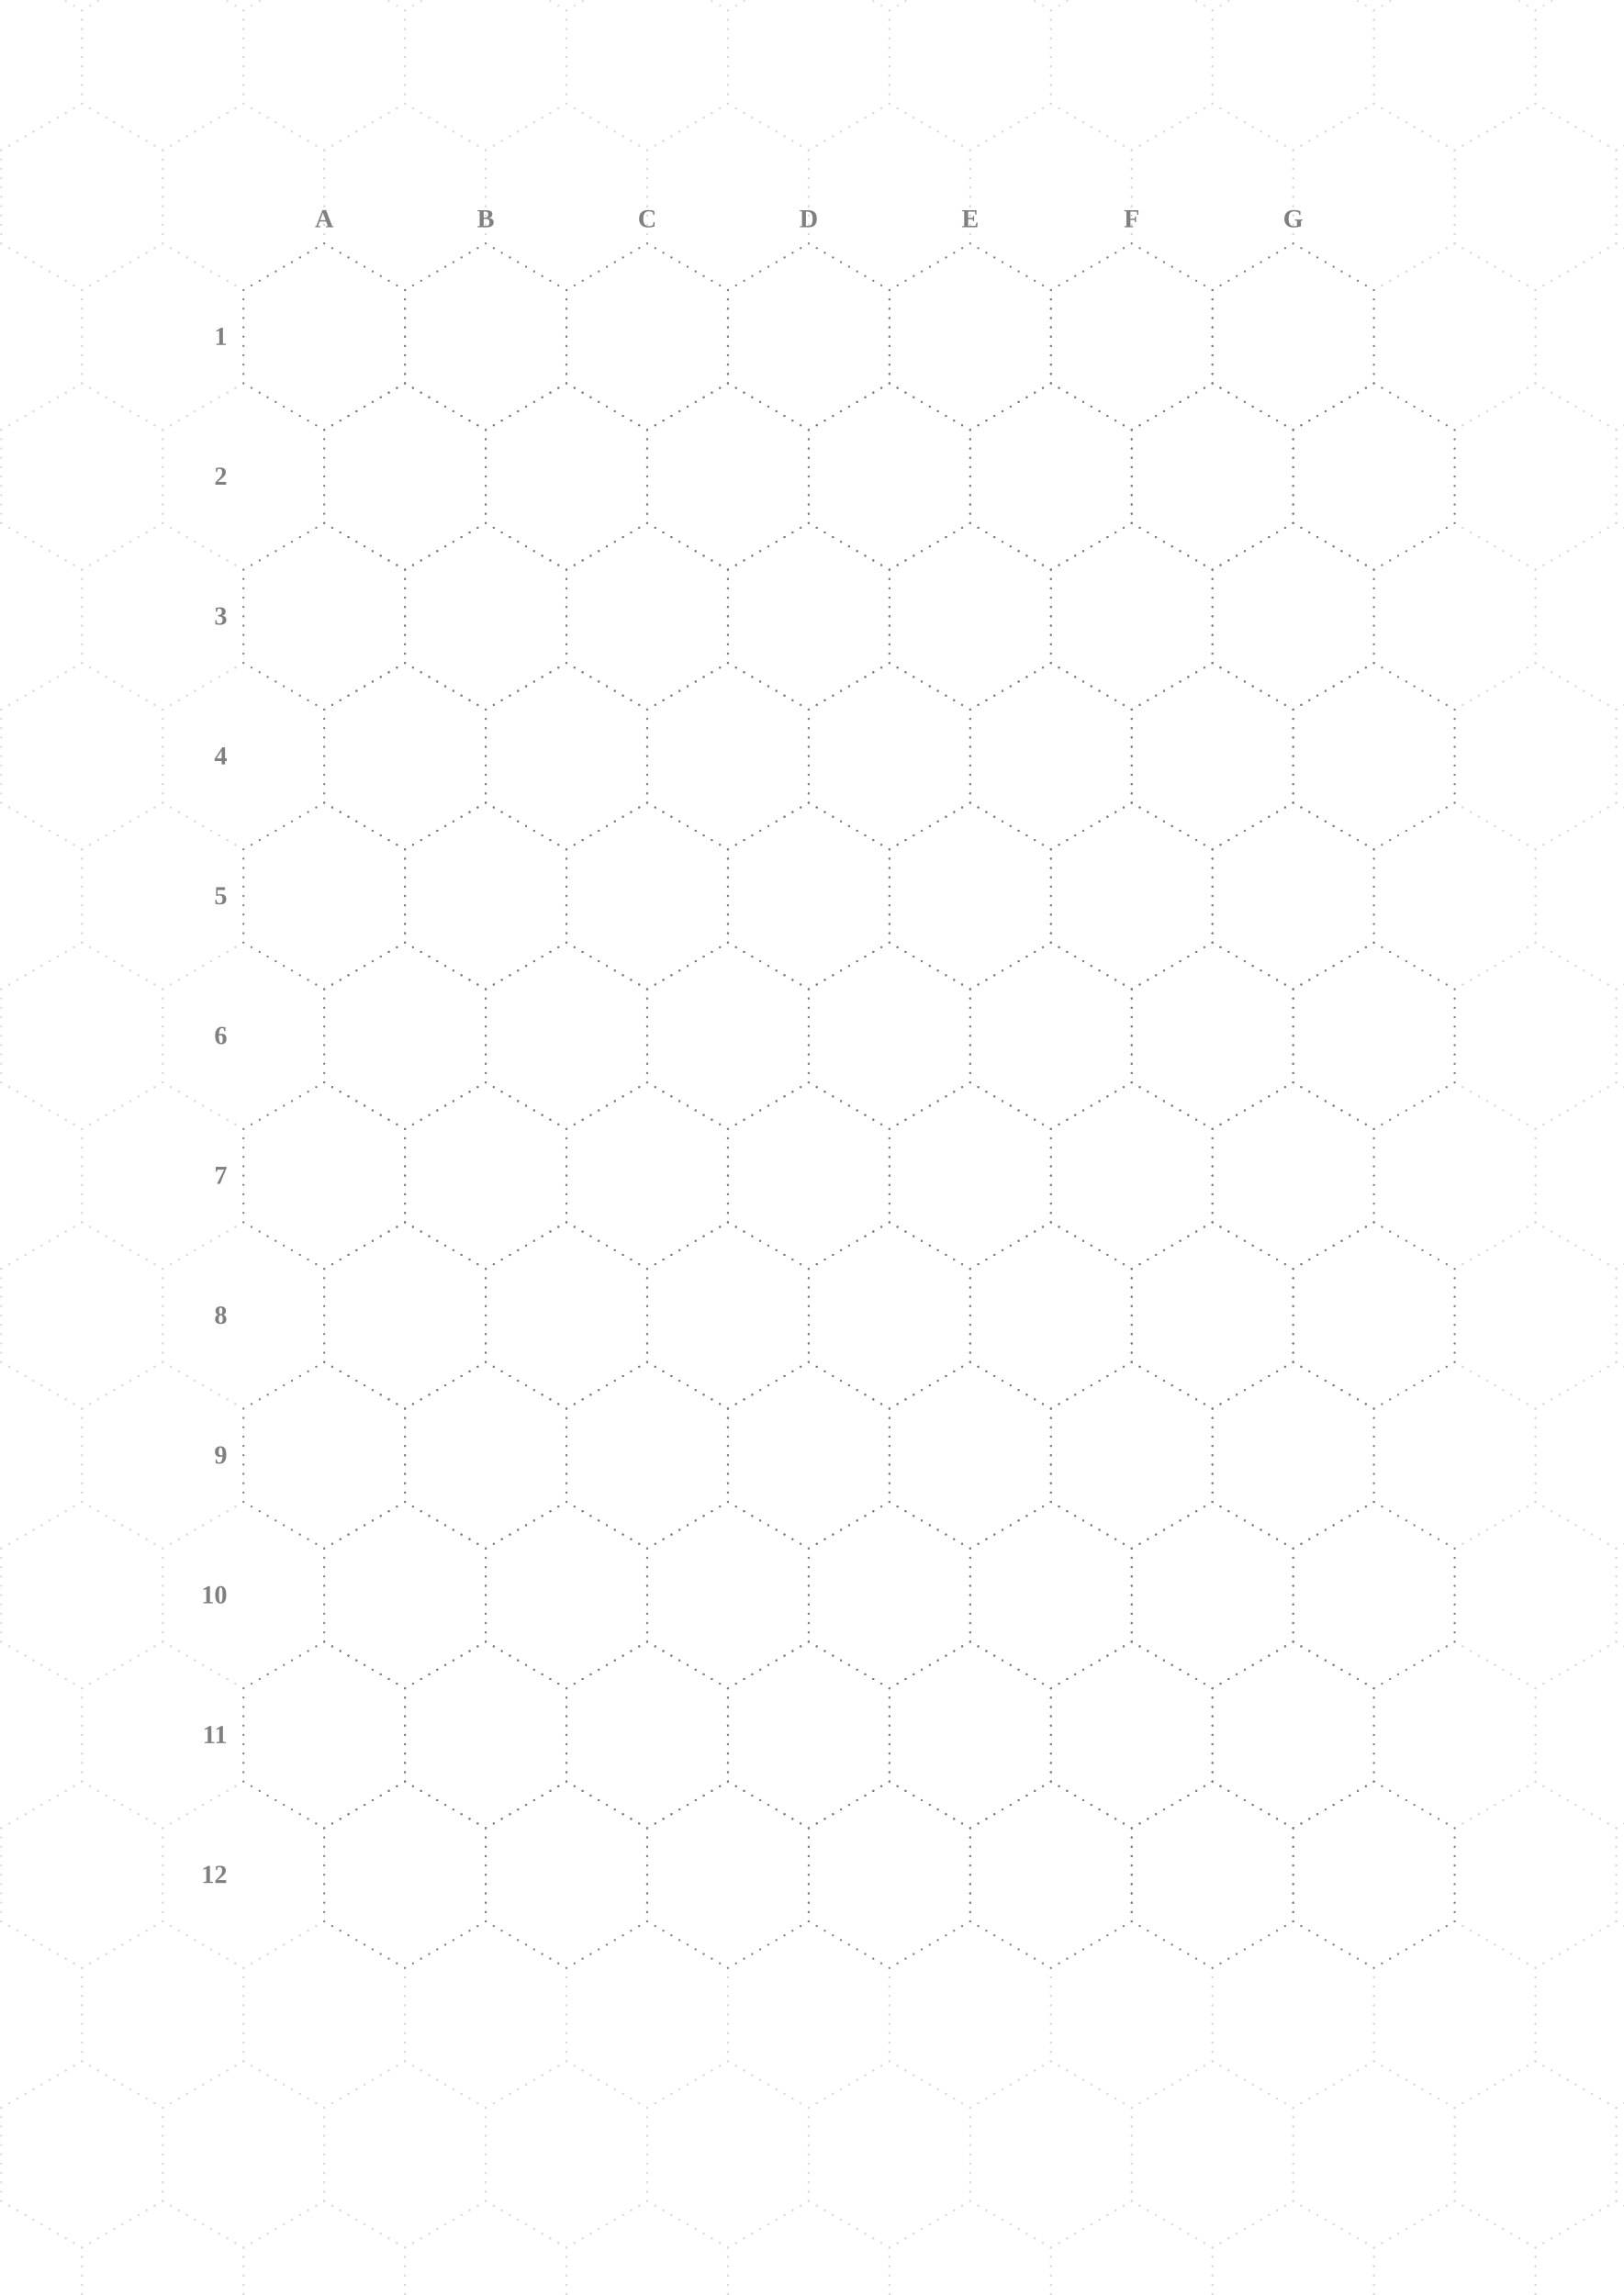
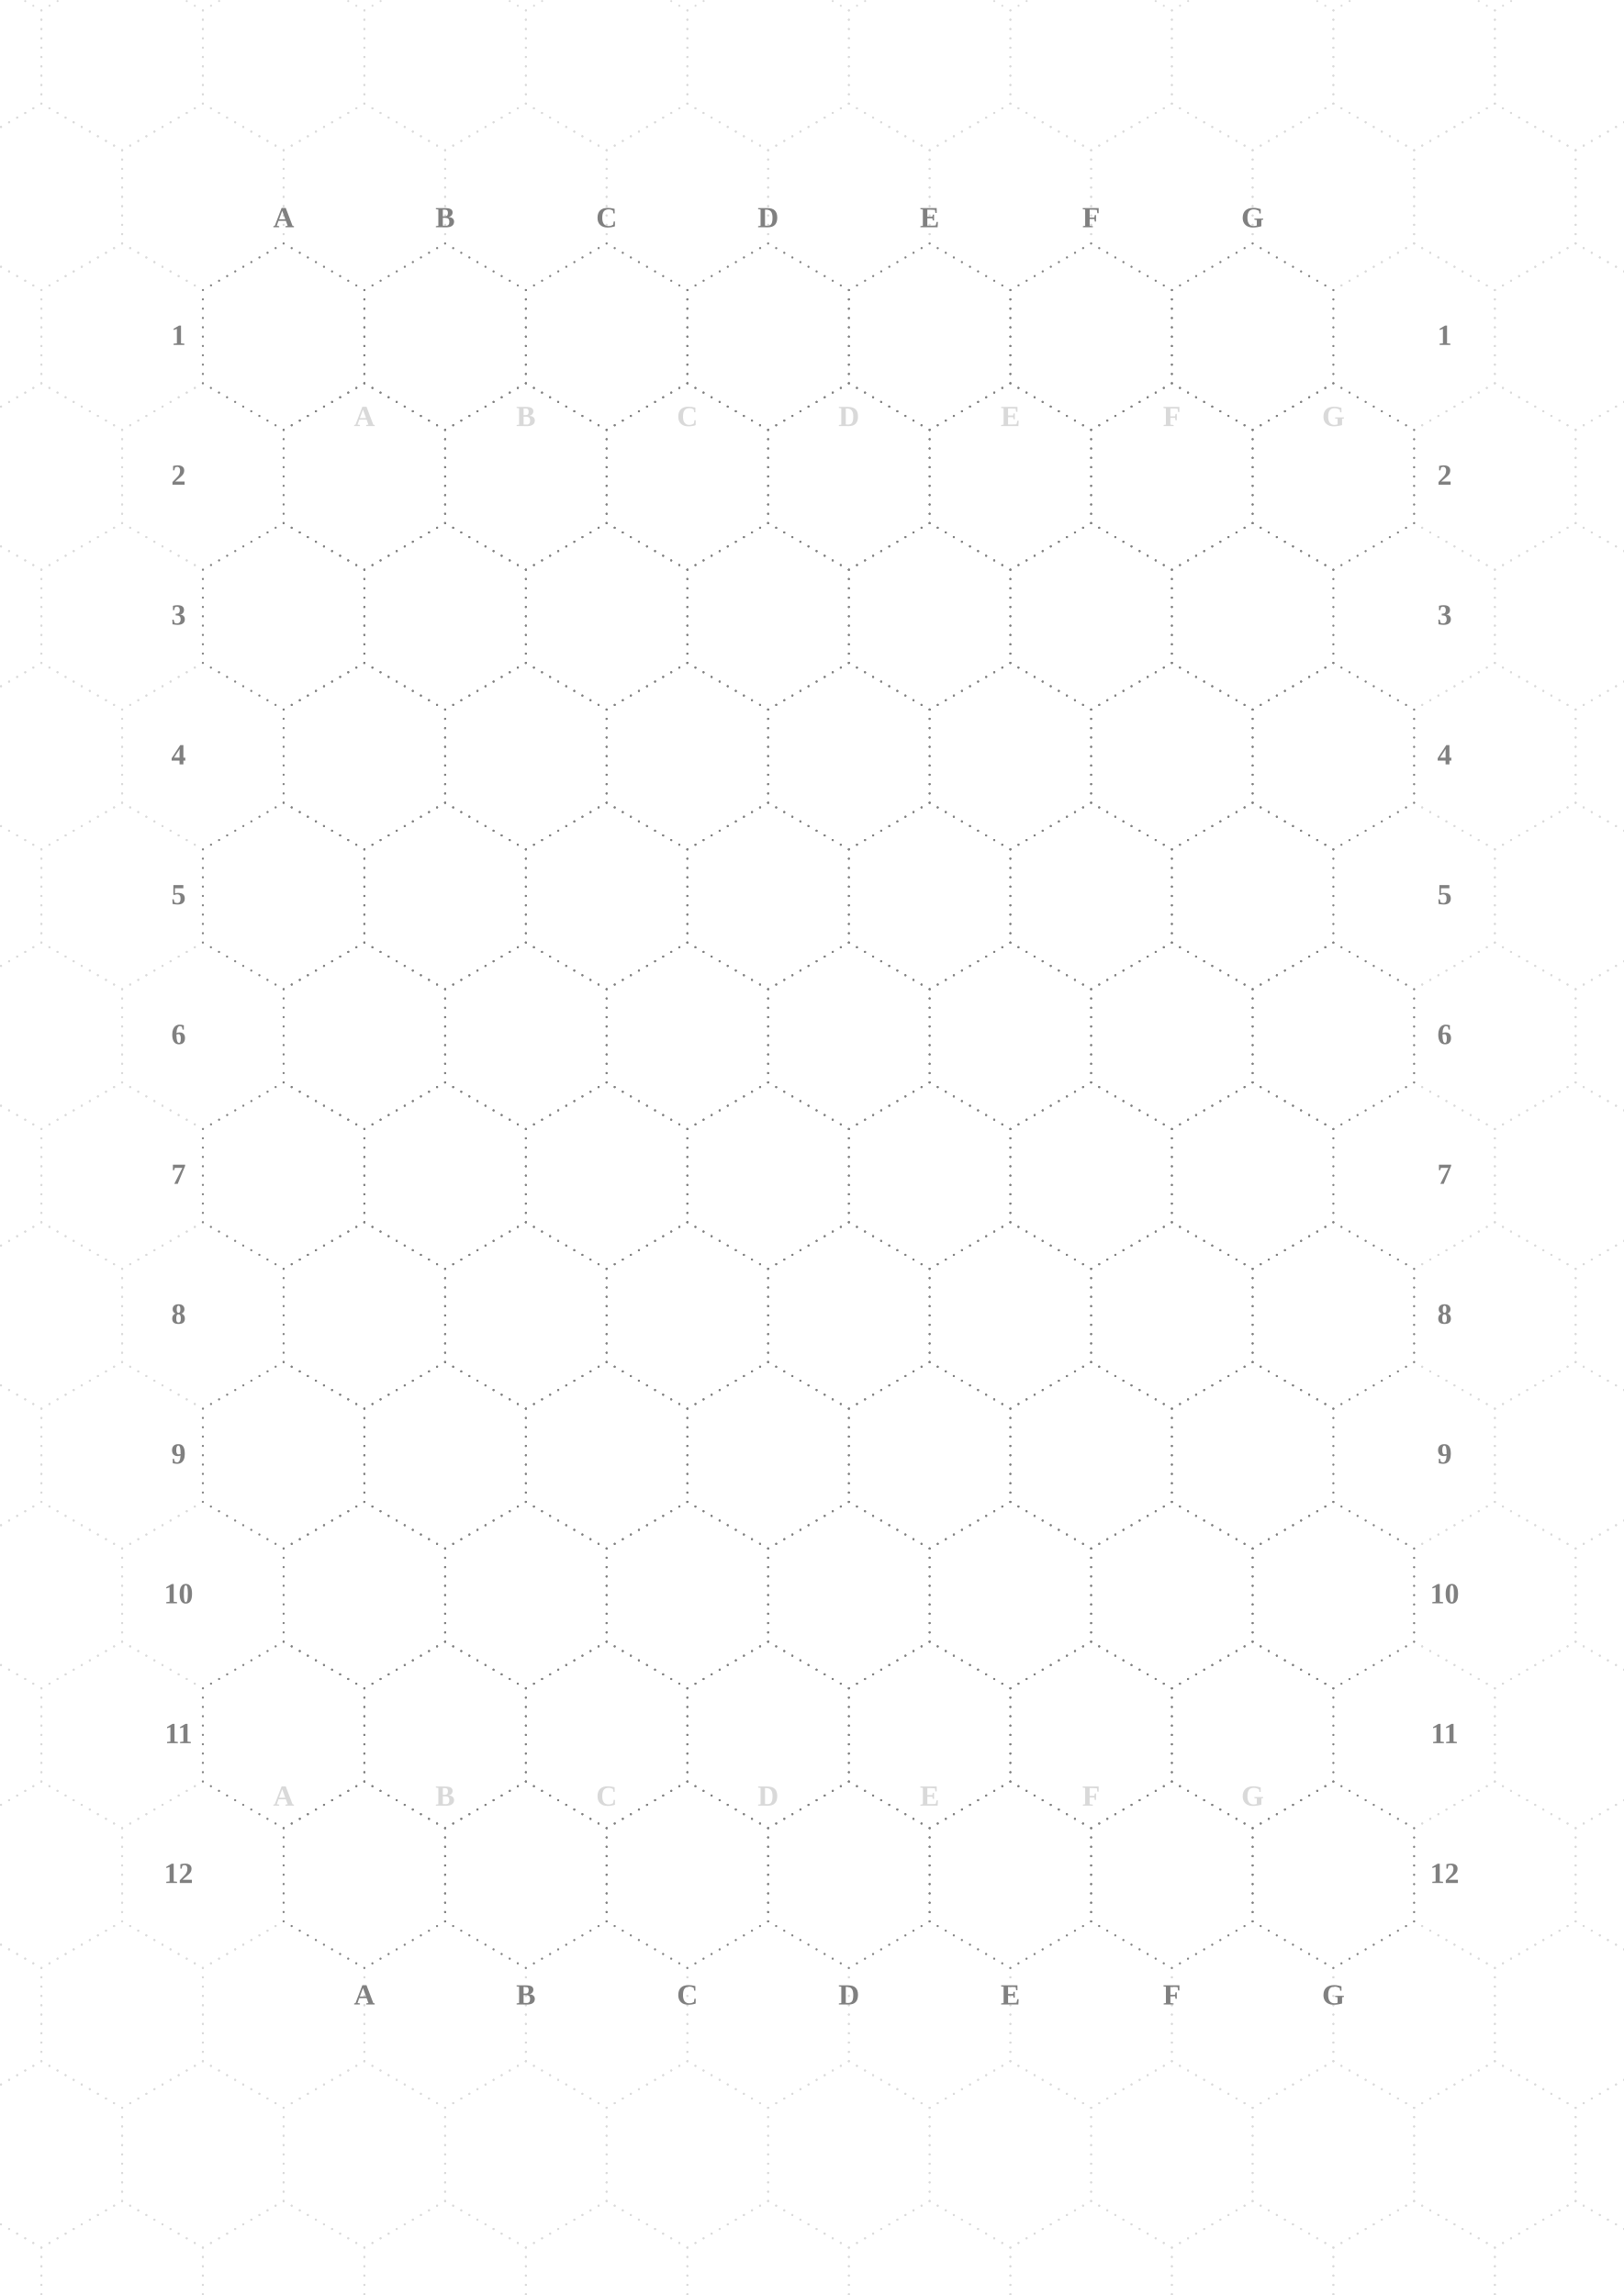
<svg xmlns="http://www.w3.org/2000/svg" xmlns:xlink="http://www.w3.org/1999/xlink" width="100%" height="100%" viewBox="0 0 2000 2828" version="1.1" style="fill-rule:evenodd;clip-rule:evenodd;stroke-linecap:round;">
  <style>
.l {
    font-family: "Merriweather", Georgia, "Times New Roman", Times, serif;
-     font-size: 32px;
+     font-size: 36px;
    font-weight: bold;
    fill: #808080;
}
</style>
  <g style="display: none;">
    <g id="hex">
      <path d="M99.488,0L198.974,57.439L198.974,172.323L99.488,229.763L0,172.323L0,57.439L99.488,0Z" style="fill:none;stroke:#808080;stroke-width:2.5px;stroke-linecap:round;stroke-miterlimit:1.5;stroke-dasharray:0,11.49,0,0;" />
    </g>
  </g>
-   <g style="opacity: 0.3">
-     <g id="bgrow2">
-       <g id="bgrow">
-         <use xlink:href="#hex" x="-98" y="-44.6" />
-         <use xlink:href="#hex" x="101" y="-44.6" />
-         <use xlink:href="#hex" x="300" y="-44.6" />
-         <use xlink:href="#hex" x="499" y="-44.6" />
-         <use xlink:href="#hex" x="698" y="-44.6" />
-         <use xlink:href="#hex" x="897" y="-44.6" />
-         <use xlink:href="#hex" x="1096" y="-44.6" />
-         <use xlink:href="#hex" x="1295" y="-44.6" />
-         <use xlink:href="#hex" x="1494" y="-44.6" />
-         <use xlink:href="#hex" x="1693" y="-44.6" />
-         <use xlink:href="#hex" x="1892" y="-44.6" />
+   <g style="transform: translate(-50px, 0)">
+     <g style="opacity: 0.3">
+       <g id="bgrow2">
+         <g id="bgrow">
+           <use xlink:href="#hex" x="-98" y="-44.6" />
+           <use xlink:href="#hex" x="101" y="-44.6" />
+           <use xlink:href="#hex" x="300" y="-44.6" />
+           <use xlink:href="#hex" x="499" y="-44.6" />
+           <use xlink:href="#hex" x="698" y="-44.6" />
+           <use xlink:href="#hex" x="897" y="-44.6" />
+           <use xlink:href="#hex" x="1096" y="-44.6" />
+           <use xlink:href="#hex" x="1295" y="-44.6" />
+           <use xlink:href="#hex" x="1494" y="-44.6" />
+           <use xlink:href="#hex" x="1693" y="-44.6" />
+           <use xlink:href="#hex" x="1892" y="-44.6" />
+         </g>
+         <use xlink:href="#bgrow" x="99.5" y="172.3" />
      </g>
-       <use xlink:href="#bgrow" x="99.5" y="172.3" />
+       <use xlink:href="#bgrow2" x="0" y="344.6" />
+       <use xlink:href="#bgrow2" x="0" y="689.2" />
+       <use xlink:href="#bgrow2" x="0" y="1033.8" />
+       <use xlink:href="#bgrow2" x="0" y="1378.4" />
+       <use xlink:href="#bgrow2" x="0" y="1723" />
+       <use xlink:href="#bgrow2" x="0" y="2067.6" />
+       <use xlink:href="#bgrow2" x="0" y="2412.2" />
+       <use xlink:href="#bgrow2" x="0" y="2756.8" />
+       <use xlink:href="#bgrow2" x="0" y="3101.4" />
    </g>
-     <use xlink:href="#bgrow2" x="0" y="344.6" />
-     <use xlink:href="#bgrow2" x="0" y="689.2" />
-     <use xlink:href="#bgrow2" x="0" y="1033.8" />
-     <use xlink:href="#bgrow2" x="0" y="1378.4" />
-     <use xlink:href="#bgrow2" x="0" y="1723" />
-     <use xlink:href="#bgrow2" x="0" y="2067.6" />
-     <use xlink:href="#bgrow2" x="0" y="2412.2" />
-     <use xlink:href="#bgrow2" x="0" y="2756.8" />
-     <use xlink:href="#bgrow2" x="0" y="3101.4" />
+     <g id="row2">
+       <g id="row">
+         <use xlink:href="#hex" x="300" y="300" />
+         <use xlink:href="#hex" x="499" y="300" />
+         <use xlink:href="#hex" x="698" y="300" />
+         <use xlink:href="#hex" x="897" y="300" />
+         <use xlink:href="#hex" x="1096" y="300" />
+         <use xlink:href="#hex" x="1295" y="300" />
+         <use xlink:href="#hex" x="1494" y="300" />
+       </g>
+       <use xlink:href="#row" x="99.5" y="172.3" />
+     </g>
+     <use xlink:href="#row2" x="0" y="344.6" />
+     <use xlink:href="#row2" x="0" y="689.2" />
+     <use xlink:href="#row2" x="0" y="1033.8" />
+     <use xlink:href="#row2" x="0" y="1378.4" />
+     <use xlink:href="#row2" x="0" y="1723" />
+     <g id="abcd">
+       <text x="399.5" y="280" text-anchor="middle" class="l">A</text>
+       <text x="598.5" y="280" text-anchor="middle" class="l">B</text>
+       <text x="797.5" y="280" text-anchor="middle" class="l">C</text>
+       <text x="996.5" y="280" text-anchor="middle" class="l">D</text>
+       <text x="1195.5" y="280" text-anchor="middle" class="l">E</text>
+       <text x="1394.5" y="280" text-anchor="middle" class="l">F</text>
+       <text x="1593.5" y="280" text-anchor="middle" class="l">G</text>
+     </g>
+     <use xlink:href="#abcd" x="99.5" y="245" style="opacity: 0.3" />
+     <use xlink:href="#abcd" x="99.5" y="2190" />
+     <use xlink:href="#abcd" x="0" y="1945" style="opacity: 0.3" />
+     <g id="num">
+       <text x="270" y="425" text-anchor="middle" class="l">1</text>
+       <text x="270" y="597.3" text-anchor="middle" class="l">2</text>
+       <text x="270" y="769.6" text-anchor="middle" class="l">3</text>
+       <text x="270" y="941.9" text-anchor="middle" class="l">4</text>
+       <text x="270" y="1114.2" text-anchor="middle" class="l">5</text>
+       <text x="270" y="1286.5" text-anchor="middle" class="l">6</text>
+       <text x="270" y="1458.8" text-anchor="middle" class="l">7</text>
+       <text x="270" y="1631.1" text-anchor="middle" class="l">8</text>
+       <text x="270" y="1803.4" text-anchor="middle" class="l">9</text>
+       <text x="270" y="1975.7" text-anchor="middle" class="l">10</text>
+       <text x="270" y="2148" text-anchor="middle" class="l">11</text>
+       <text x="270" y="2320.3" text-anchor="middle" class="l">12</text>
+     </g>
+     <use xlink:href="#num" x="1560" y="0" />
  </g>
-   <g id="row2">
-     <g id="row">
-       <use xlink:href="#hex" x="300" y="300" />
-       <use xlink:href="#hex" x="499" y="300" />
-       <use xlink:href="#hex" x="698" y="300" />
-       <use xlink:href="#hex" x="897" y="300" />
-       <use xlink:href="#hex" x="1096" y="300" />
-       <use xlink:href="#hex" x="1295" y="300" />
-       <use xlink:href="#hex" x="1494" y="300" />
-     </g>
-     <use xlink:href="#row" x="99.5" y="172.3" />
-   </g>
-   <use xlink:href="#row2" x="0" y="344.6" />
-   <use xlink:href="#row2" x="0" y="689.2" />
-   <use xlink:href="#row2" x="0" y="1033.8" />
-   <use xlink:href="#row2" x="0" y="1378.4" />
-   <use xlink:href="#row2" x="0" y="1723" />
-   <text x="399.5" y="280" text-anchor="middle" class="l">A</text>
-   <text x="598.5" y="280" text-anchor="middle" class="l">B</text>
-   <text x="797.5" y="280" text-anchor="middle" class="l">C</text>
-   <text x="996.5" y="280" text-anchor="middle" class="l">D</text>
-   <text x="1195.5" y="280" text-anchor="middle" class="l">E</text>
-   <text x="1394.5" y="280" text-anchor="middle" class="l">F</text>
-   <text x="1593.5" y="280" text-anchor="middle" class="l">G</text>
-   <text x="280" y="425" text-anchor="end" class="l">1</text>
-   <text x="280" y="597.3" text-anchor="end" class="l">2</text>
-   <text x="280" y="769.6" text-anchor="end" class="l">3</text>
-   <text x="280" y="941.9" text-anchor="end" class="l">4</text>
-   <text x="280" y="1114.2" text-anchor="end" class="l">5</text>
-   <text x="280" y="1286.5" text-anchor="end" class="l">6</text>
-   <text x="280" y="1458.8" text-anchor="end" class="l">7</text>
-   <text x="280" y="1631.1" text-anchor="end" class="l">8</text>
-   <text x="280" y="1803.4" text-anchor="end" class="l">9</text>
-   <text x="280" y="1975.7" text-anchor="end" class="l">10</text>
-   <text x="280" y="2148" text-anchor="end" class="l">11</text>
-   <text x="280" y="2320.3" text-anchor="end" class="l">12</text>
</svg>
